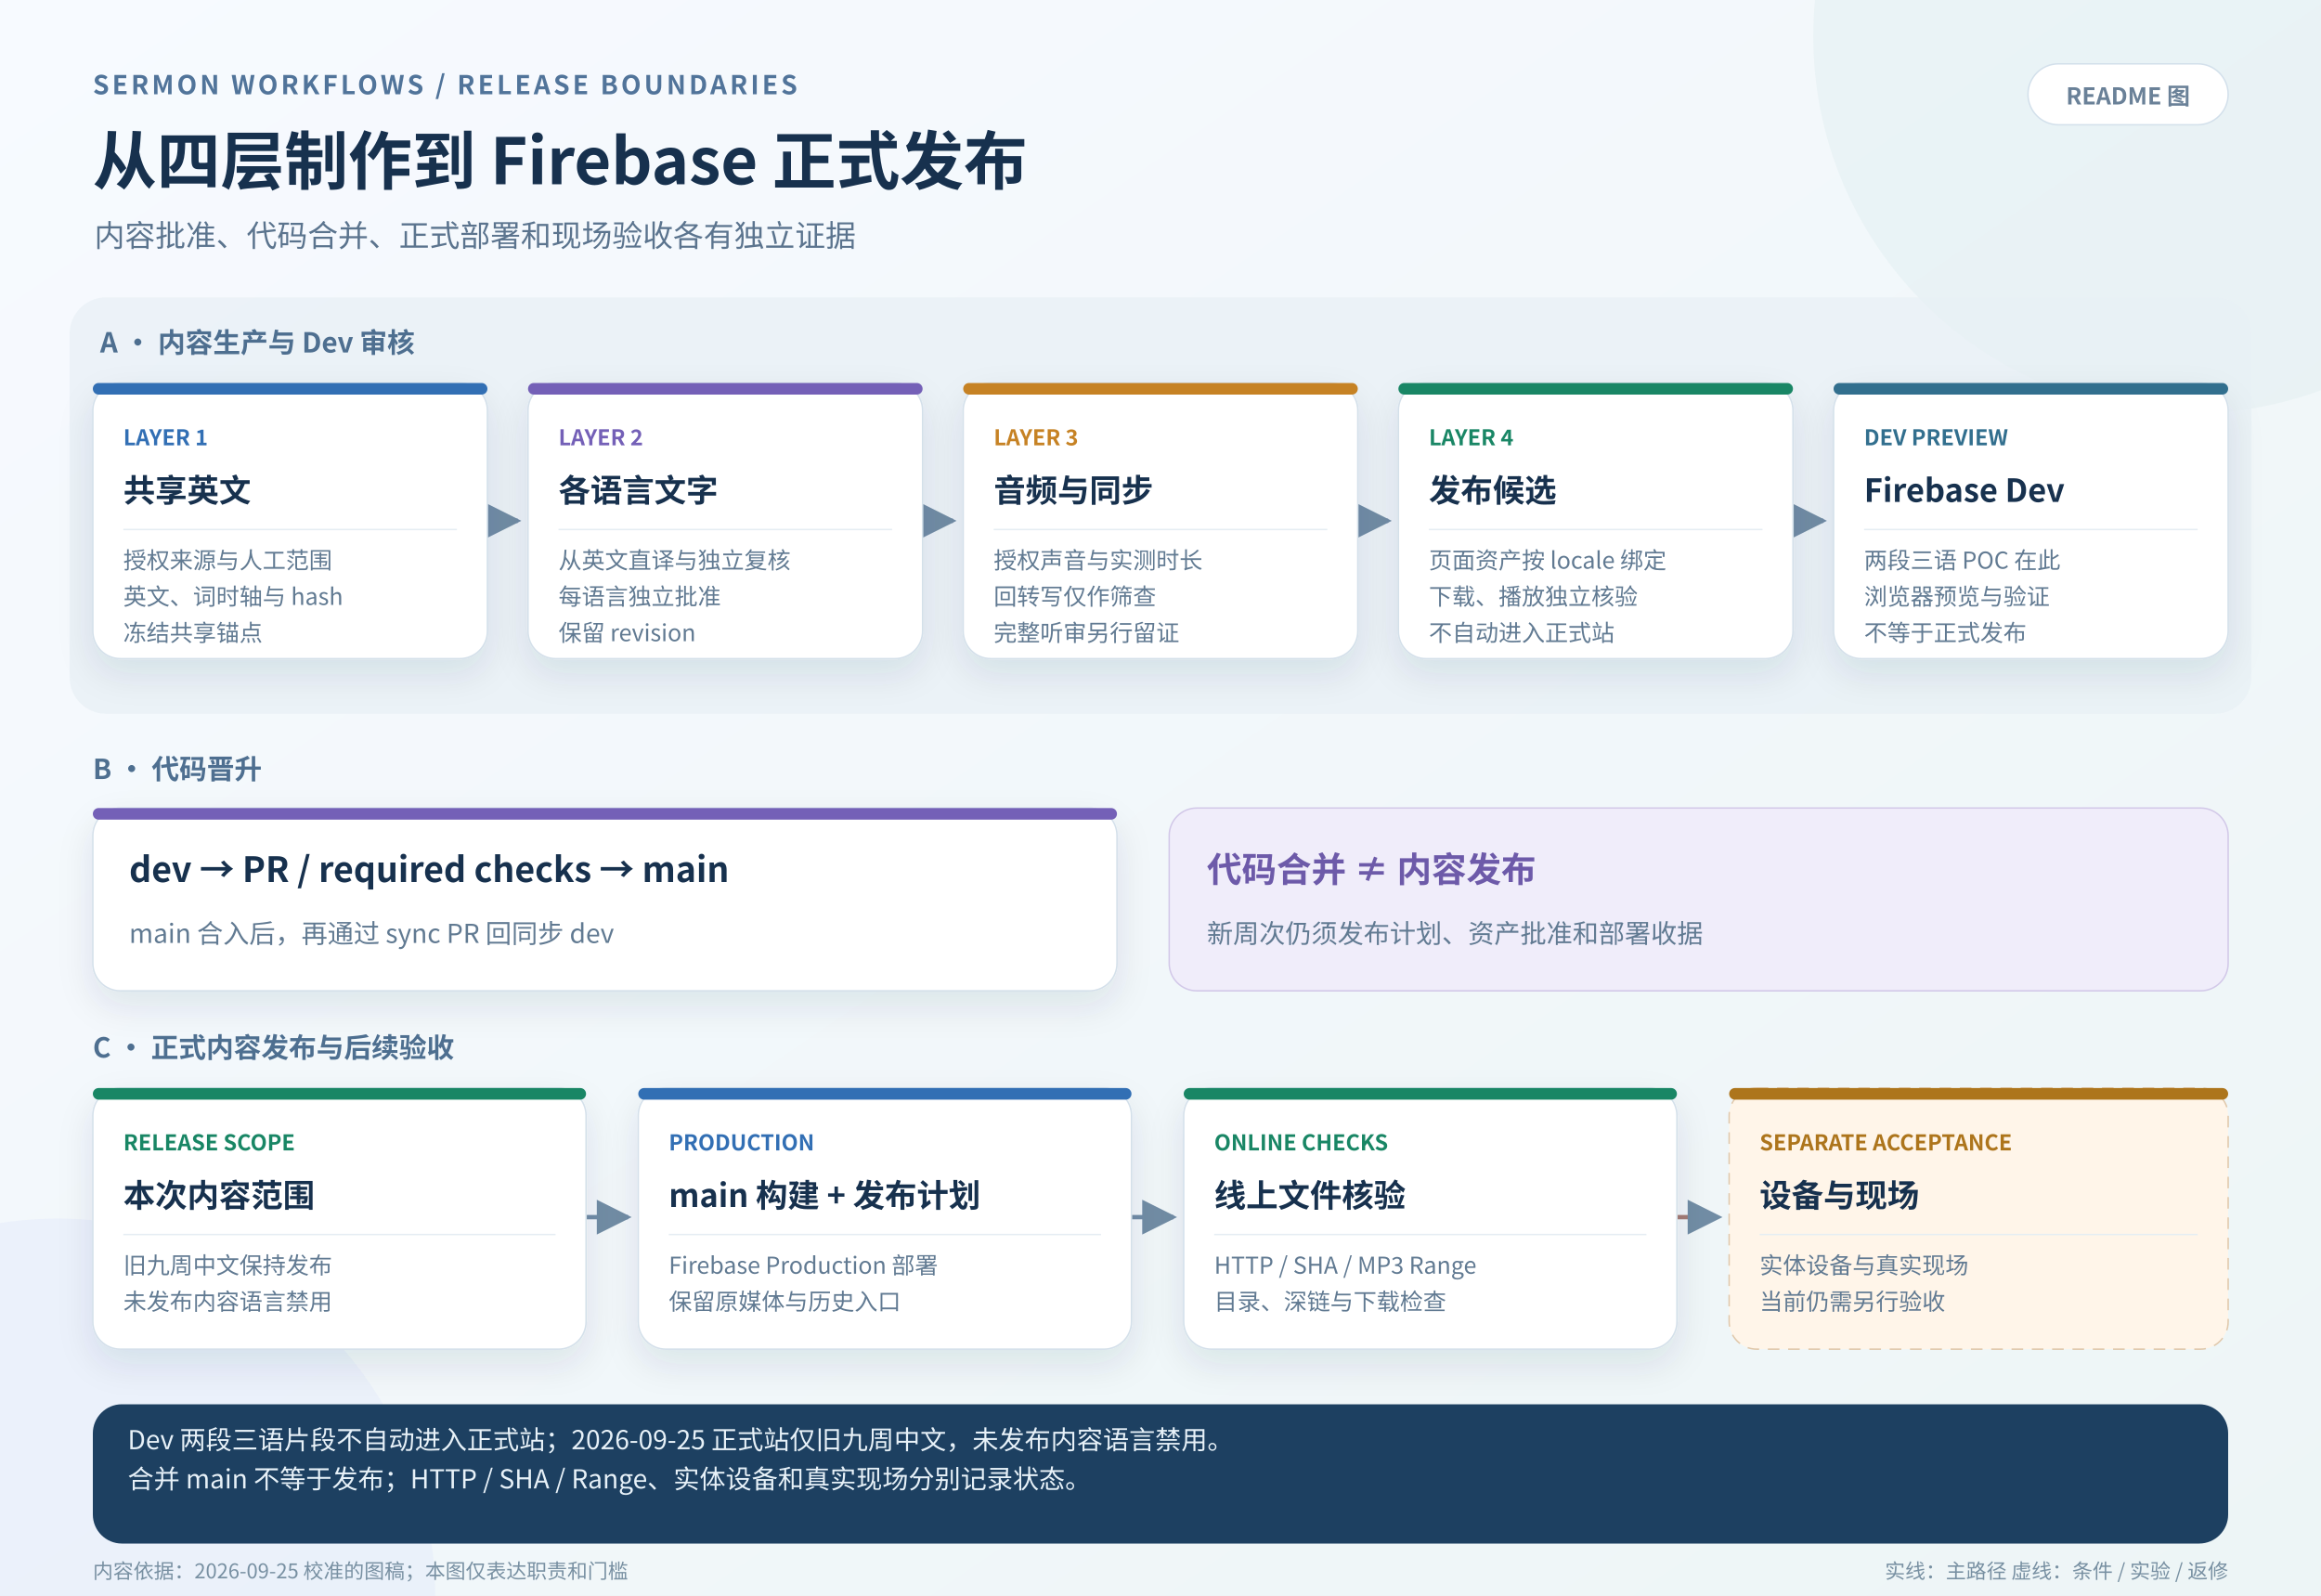
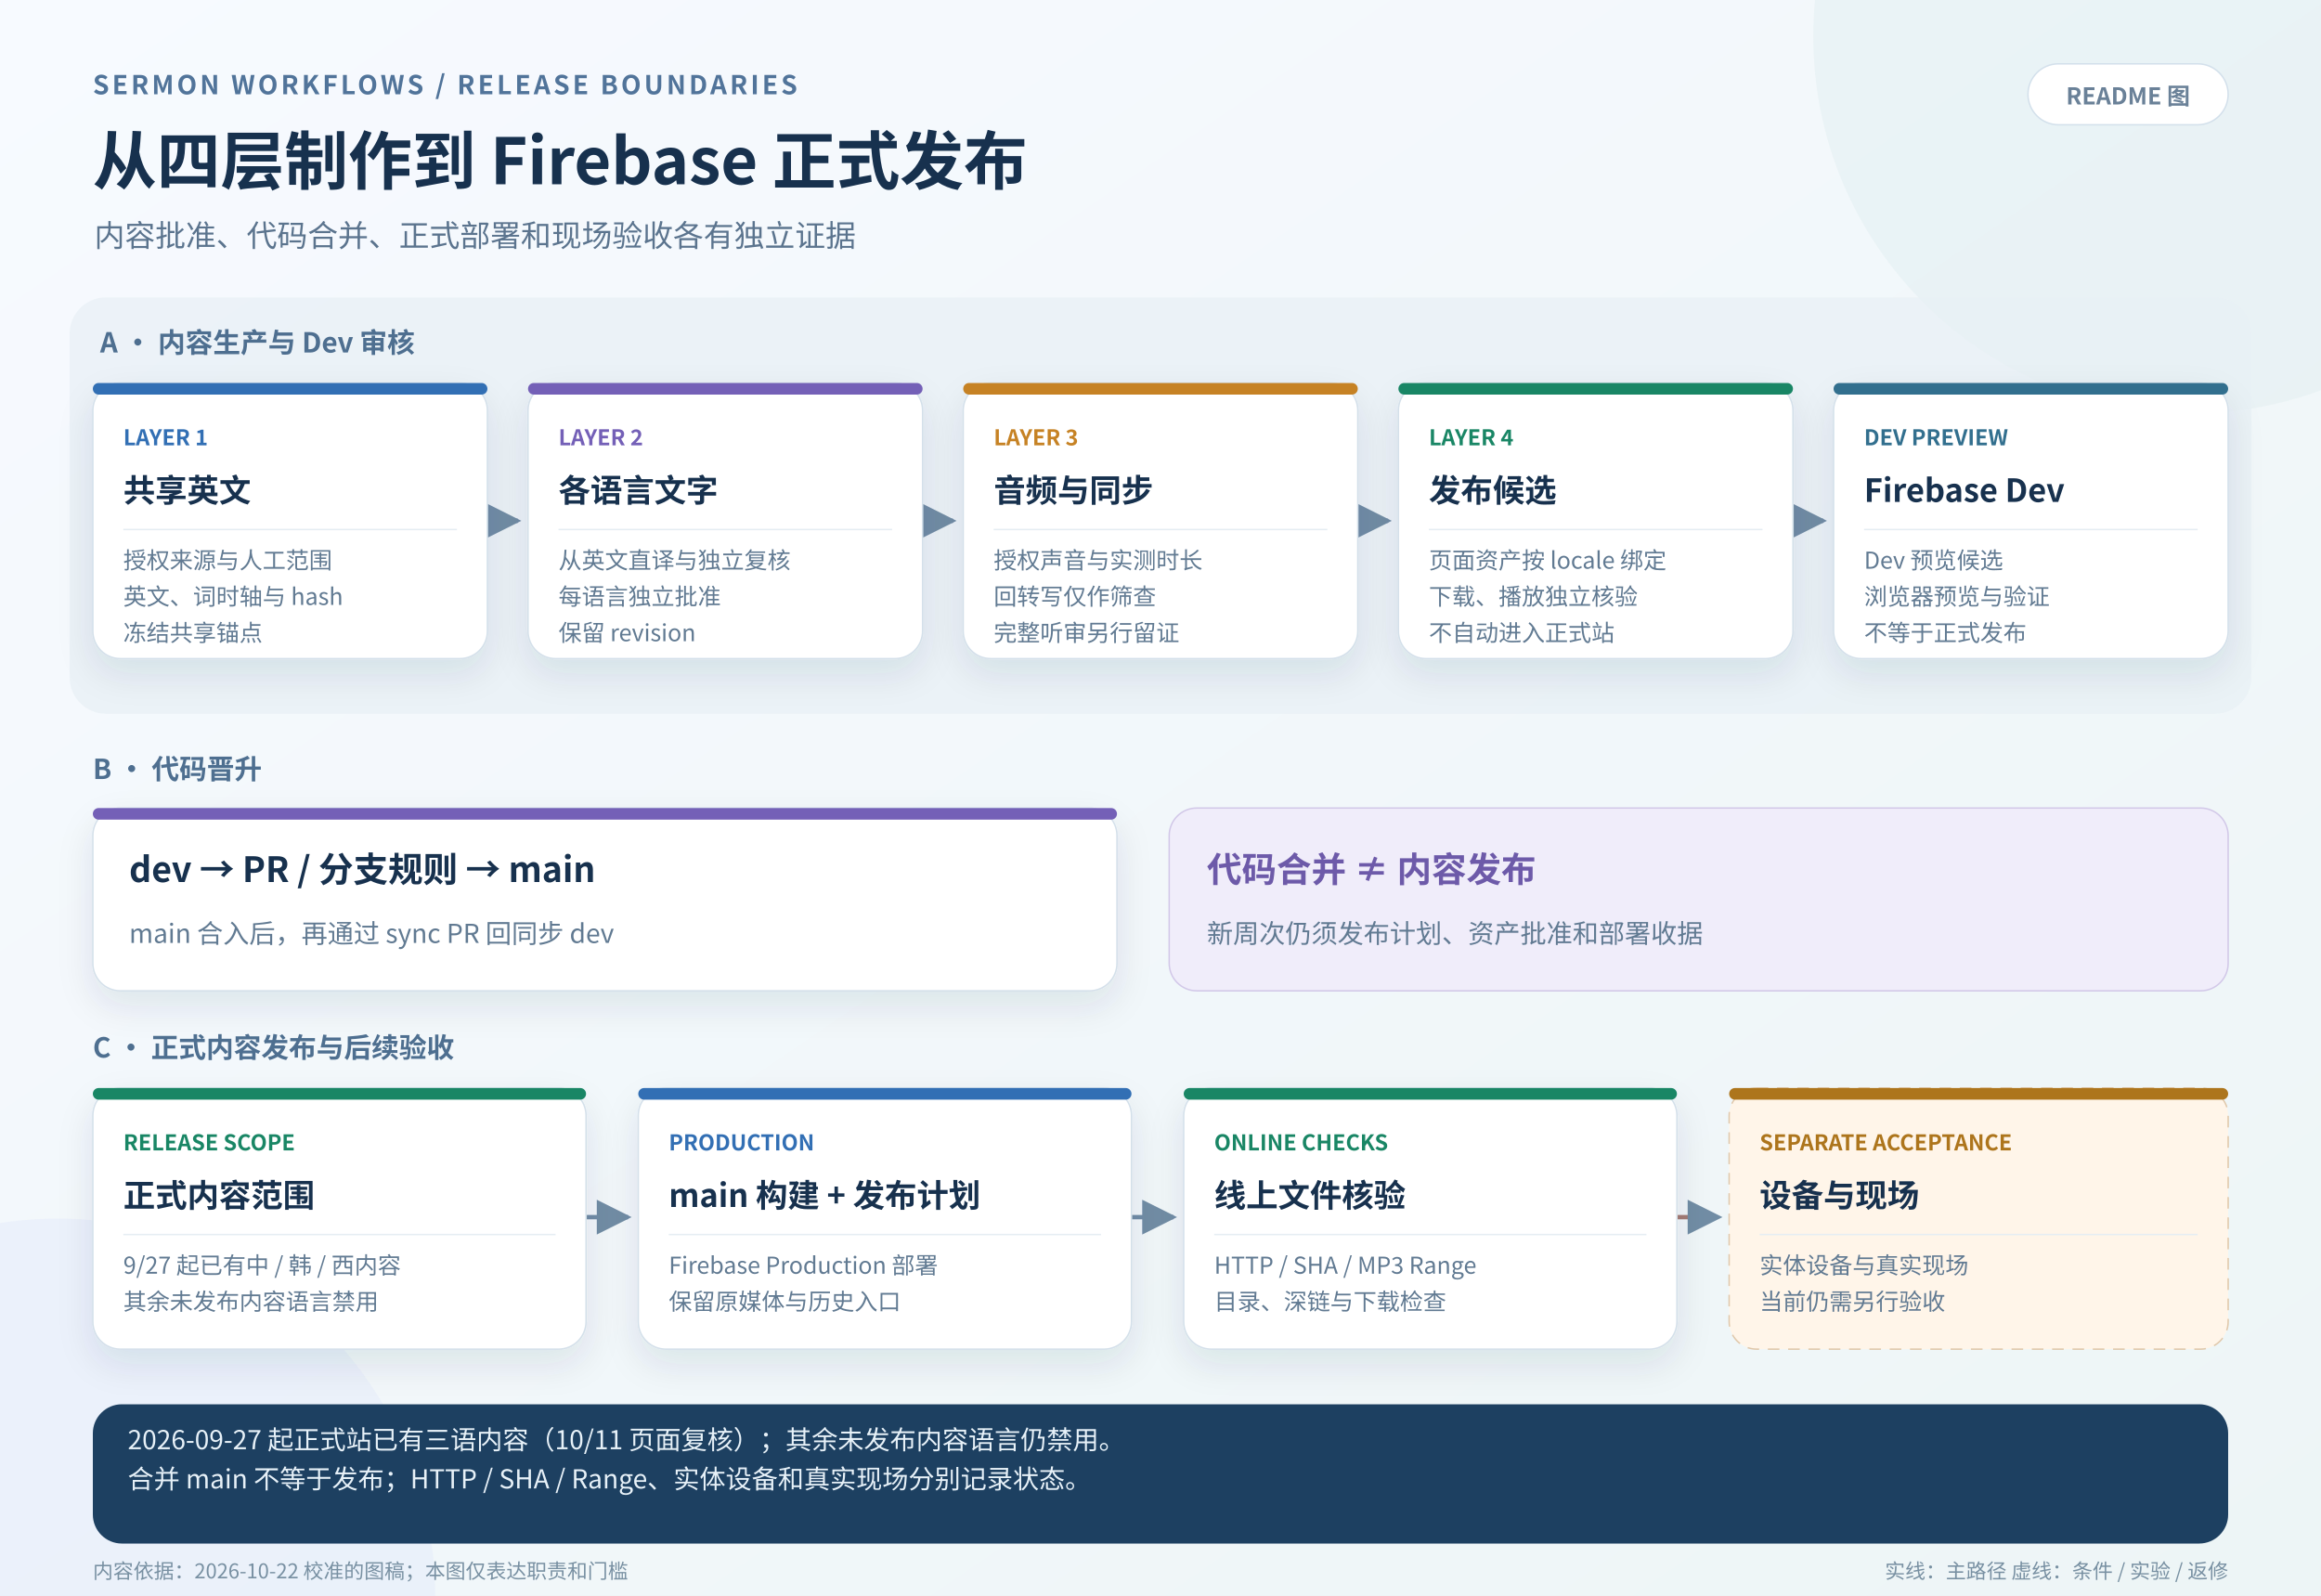
<svg xmlns="http://www.w3.org/2000/svg" width="1600" height="1100" viewBox="0 0 1600 1100" role="img" aria-labelledby="title description">
  <defs>
    <linearGradient id="canvas" x1="0" y1="0" x2="1" y2="1">
      <stop offset="0" stop-color="#f7faff" />
      <stop offset="1" stop-color="#edf5f6" />
    </linearGradient>
    <filter id="card-shadow" x="-15%" y="-25%" width="130%" height="155%">
      <feDropShadow dx="0" dy="10" stdDeviation="12" flood-color="#173452" flood-opacity="0.10" />
    </filter>
    <marker id="arrow" viewBox="0 0 10 10" refX="9" refY="5" markerWidth="8" markerHeight="8" orient="auto">
      <path d="M0 0 L10 5 L0 10 Z" fill="#718da5" />
    </marker>
  </defs>
  <style>text{font-family:-apple-system,BlinkMacSystemFont,'PingFang SC','Noto Sans CJK SC','Microsoft YaHei',sans-serif;font-variant-ligatures:none}</style>
  <rect x="0" y="0" width="1600" height="1100" rx="0" fill="url(#canvas)" stroke="none" />
  <circle cx="1510" cy="25" r="260" fill="#dcebed" opacity="0.4" />
  <circle cx="40" cy="1100" r="260" fill="#e2e9fa" opacity="0.45" />
  <text x="64" y="65" font-size="18" font-weight="700" fill="#51749a" text-anchor="start" letter-spacing="2">SERMON WORKFLOWS  /  RELEASE BOUNDARIES</text>
  <text x="64" y="127" font-size="44" font-weight="750" fill="#17314e" text-anchor="start">从四层制作到 Firebase 正式发布</text>
  <text x="65" y="170" font-size="21" font-weight="400" fill="#5b748e" text-anchor="start">内容批准、代码合并、正式部署和现场验收各有独立证据</text>
  <rect x="1398" y="44" width="138" height="42" rx="21" fill="#ffffff" stroke="#d3e0eb" />
  <text x="1467" y="72" font-size="16" font-weight="650" fill="#6a8198" text-anchor="middle">README 图</text>
  <rect x="48" y="205" width="1504" height="287" rx="25" fill="#e8f0f5" stroke="none" opacity="0.74" />
  <text x="69" y="243" font-size="19" font-weight="700" fill="#4e6f90" text-anchor="start">A · 内容生产与 Dev 审核</text>
  <path d="M336 359 H357" fill="none" stroke="#718da5" stroke-width="3" stroke-dasharray="none" marker-end="url(#arrow)" />
  <path d="M636 359 H657" fill="none" stroke="#718da5" stroke-width="3" stroke-dasharray="none" marker-end="url(#arrow)" />
  <path d="M936 359 H957" fill="none" stroke="#718da5" stroke-width="3" stroke-dasharray="none" marker-end="url(#arrow)" />
  <path d="M1236 359 H1257" fill="none" stroke="#718da5" stroke-width="3" stroke-dasharray="none" marker-end="url(#arrow)" />
  <rect x="64" y="264" width="272" height="190" rx="19" fill="#ffffff" stroke="#d4e0ea" filter="url(#card-shadow)" />
  <rect x="64" y="264" width="272" height="8" rx="4" fill="#326fb4" stroke="none" />
  <text x="85" y="307" font-size="15" font-weight="750" fill="#326fb4" text-anchor="start">LAYER 1</text>
  <text x="85" y="346" font-size="22" font-weight="700" fill="#17314e" text-anchor="start">共享英文</text>
  <path d="M85 365 H315" stroke="#e5edf3" />
  <text x="85" y="392" font-size="16" font-weight="400" fill="#617a92" text-anchor="start">授权来源与人工范围</text>
  <text x="85" y="417" font-size="16" font-weight="400" fill="#617a92" text-anchor="start">英文、词时轴与 hash</text>
  <text x="85" y="442" font-size="16" font-weight="400" fill="#617a92" text-anchor="start">冻结共享锚点</text>
  <rect x="364" y="264" width="272" height="190" rx="19" fill="#ffffff" stroke="#d4e0ea" filter="url(#card-shadow)" />
  <rect x="364" y="264" width="272" height="8" rx="4" fill="#7460b7" stroke="none" />
  <text x="385" y="307" font-size="15" font-weight="750" fill="#7460b7" text-anchor="start">LAYER 2</text>
  <text x="385" y="346" font-size="22" font-weight="700" fill="#17314e" text-anchor="start">各语言文字</text>
  <path d="M385 365 H615" stroke="#e5edf3" />
  <text x="385" y="392" font-size="16" font-weight="400" fill="#617a92" text-anchor="start">从英文直译与独立复核</text>
  <text x="385" y="417" font-size="16" font-weight="400" fill="#617a92" text-anchor="start">每语言独立批准</text>
  <text x="385" y="442" font-size="16" font-weight="400" fill="#617a92" text-anchor="start">保留 revision</text>
  <rect x="664" y="264" width="272" height="190" rx="19" fill="#ffffff" stroke="#d4e0ea" filter="url(#card-shadow)" />
  <rect x="664" y="264" width="272" height="8" rx="4" fill="#c68224" stroke="none" />
  <text x="685" y="307" font-size="15" font-weight="750" fill="#c68224" text-anchor="start">LAYER 3</text>
  <text x="685" y="346" font-size="22" font-weight="700" fill="#17314e" text-anchor="start">音频与同步</text>
  <path d="M685 365 H915" stroke="#e5edf3" />
  <text x="685" y="392" font-size="16" font-weight="400" fill="#617a92" text-anchor="start">授权声音与实测时长</text>
  <text x="685" y="417" font-size="16" font-weight="400" fill="#617a92" text-anchor="start">回转写仅作筛查</text>
  <text x="685" y="442" font-size="16" font-weight="400" fill="#617a92" text-anchor="start">完整听审另行留证</text>
  <rect x="964" y="264" width="272" height="190" rx="19" fill="#ffffff" stroke="#d4e0ea" filter="url(#card-shadow)" />
  <rect x="964" y="264" width="272" height="8" rx="4" fill="#198665" stroke="none" />
  <text x="985" y="307" font-size="15" font-weight="750" fill="#198665" text-anchor="start">LAYER 4</text>
  <text x="985" y="346" font-size="22" font-weight="700" fill="#17314e" text-anchor="start">发布候选</text>
  <path d="M985 365 H1215" stroke="#e5edf3" />
  <text x="985" y="392" font-size="16" font-weight="400" fill="#617a92" text-anchor="start">页面资产按 locale 绑定</text>
  <text x="985" y="417" font-size="16" font-weight="400" fill="#617a92" text-anchor="start">下载、播放独立核验</text>
  <text x="985" y="442" font-size="16" font-weight="400" fill="#617a92" text-anchor="start">不自动进入正式站</text>
  <rect x="1264" y="264" width="272" height="190" rx="19" fill="#ffffff" stroke="#d4e0ea" filter="url(#card-shadow)" />
  <rect x="1264" y="264" width="272" height="8" rx="4" fill="#326f8e" stroke="none" />
  <text x="1285" y="307" font-size="15" font-weight="750" fill="#326f8e" text-anchor="start">DEV PREVIEW</text>
  <text x="1285" y="346" font-size="22" font-weight="700" fill="#17314e" text-anchor="start">Firebase Dev</text>
  <path d="M1285 365 H1515" stroke="#e5edf3" />
-   <text x="1285" y="392" font-size="16" font-weight="400" fill="#617a92" text-anchor="start">两段三语 POC 在此</text>
+   <text x="1285" y="392" font-size="16" font-weight="400" fill="#617a92" text-anchor="start">Dev 预览候选</text>
  <text x="1285" y="417" font-size="16" font-weight="400" fill="#617a92" text-anchor="start">浏览器预览与验证</text>
  <text x="1285" y="442" font-size="16" font-weight="400" fill="#617a92" text-anchor="start">不等于正式发布</text>
  <text x="64" y="537" font-size="19" font-weight="700" fill="#4e6f90" text-anchor="start">B · 代码晋升</text>
  <rect x="64" y="557" width="706" height="126" rx="19" fill="#ffffff" stroke="#d4e0ea" filter="url(#card-shadow)" />
  <rect x="64" y="557" width="706" height="8" rx="4" fill="#7460b7" stroke="none" />
-   <text x="89" y="608" font-size="24" font-weight="700" fill="#17314e" text-anchor="start">dev → PR / required checks → main</text>
+   <text x="89" y="608" font-size="24" font-weight="700" fill="#17314e" text-anchor="start">dev → PR / 分支规则 → main</text>
  <text x="89" y="650" font-size="18" font-weight="400" fill="#617a92" text-anchor="start">main 合入后，再通过 sync PR 回同步 dev</text>
  <rect x="806" y="557" width="730" height="126" rx="19" fill="#f0edfa" stroke="#d2c8e8" />
  <text x="832" y="608" font-size="24" font-weight="700" fill="#6d5aa9" text-anchor="start">代码合并 ≠ 内容发布</text>
  <text x="832" y="650" font-size="18" font-weight="400" fill="#617a92" text-anchor="start">新周次仍须发布计划、资产批准和部署收据</text>
  <text x="64" y="729" font-size="19" font-weight="700" fill="#4e6f90" text-anchor="start">C · 正式内容发布与后续验收</text>
  <path d="M404 839 H433" fill="none" stroke="#718da5" stroke-width="3" stroke-dasharray="none" marker-end="url(#arrow)" />
  <path d="M780 839 H809" fill="none" stroke="#718da5" stroke-width="3" stroke-dasharray="none" marker-end="url(#arrow)" />
  <path d="M1156 839 H1185" fill="none" stroke="#a47c74" stroke-width="3" stroke-dasharray="8 8" marker-end="url(#arrow)" />
  <rect x="64" y="750" width="340" height="180" rx="19" fill="#ffffff" stroke="#d4e0ea" filter="url(#card-shadow)" />
  <rect x="64" y="750" width="340" height="8" rx="4" fill="#198665" stroke="none" />
  <text x="85" y="793" font-size="15" font-weight="750" fill="#198665" text-anchor="start">RELEASE SCOPE</text>
-   <text x="85" y="832" font-size="22" font-weight="700" fill="#17314e" text-anchor="start">本次内容范围</text>
+   <text x="85" y="832" font-size="22" font-weight="700" fill="#17314e" text-anchor="start">正式内容范围</text>
  <path d="M85 851 H383" stroke="#e5edf3" />
-   <text x="85" y="878" font-size="16" font-weight="400" fill="#617a92" text-anchor="start">旧九周中文保持发布</text>
-   <text x="85" y="903" font-size="16" font-weight="400" fill="#617a92" text-anchor="start">未发布内容语言禁用</text>
+   <text x="85" y="878" font-size="16" font-weight="400" fill="#617a92" text-anchor="start">9/27 起已有中 / 韩 / 西内容</text>
+   <text x="85" y="903" font-size="16" font-weight="400" fill="#617a92" text-anchor="start">其余未发布内容语言禁用</text>
  <rect x="440" y="750" width="340" height="180" rx="19" fill="#ffffff" stroke="#d4e0ea" filter="url(#card-shadow)" />
  <rect x="440" y="750" width="340" height="8" rx="4" fill="#326fb4" stroke="none" />
  <text x="461" y="793" font-size="15" font-weight="750" fill="#326fb4" text-anchor="start">PRODUCTION</text>
  <text x="461" y="832" font-size="22" font-weight="700" fill="#17314e" text-anchor="start">main 构建 + 发布计划</text>
  <path d="M461 851 H759" stroke="#e5edf3" />
  <text x="461" y="878" font-size="16" font-weight="400" fill="#617a92" text-anchor="start">Firebase Production 部署</text>
  <text x="461" y="903" font-size="16" font-weight="400" fill="#617a92" text-anchor="start">保留原媒体与历史入口</text>
  <rect x="816" y="750" width="340" height="180" rx="19" fill="#ffffff" stroke="#d4e0ea" filter="url(#card-shadow)" />
  <rect x="816" y="750" width="340" height="8" rx="4" fill="#198665" stroke="none" />
  <text x="837" y="793" font-size="15" font-weight="750" fill="#198665" text-anchor="start">ONLINE CHECKS</text>
  <text x="837" y="832" font-size="22" font-weight="700" fill="#17314e" text-anchor="start">线上文件核验</text>
  <path d="M837 851 H1135" stroke="#e5edf3" />
  <text x="837" y="878" font-size="16" font-weight="400" fill="#617a92" text-anchor="start">HTTP / SHA / MP3 Range</text>
  <text x="837" y="903" font-size="16" font-weight="400" fill="#617a92" text-anchor="start">目录、深链与下载检查</text>
  <rect x="1192" y="750" width="344" height="180" rx="19" fill="#fff5e9" stroke="#e0c8ab" stroke-dasharray="8 6" />
  <rect x="1192" y="750" width="344" height="8" rx="4" fill="#ad751c" stroke="none" />
  <text x="1213" y="793" font-size="15" font-weight="750" fill="#ad751c" text-anchor="start">SEPARATE ACCEPTANCE</text>
  <text x="1213" y="832" font-size="22" font-weight="700" fill="#17314e" text-anchor="start">设备与现场</text>
  <path d="M1213 851 H1515" stroke="#e5edf3" />
  <text x="1213" y="878" font-size="16" font-weight="400" fill="#617a92" text-anchor="start">实体设备与真实现场</text>
  <text x="1213" y="903" font-size="16" font-weight="400" fill="#617a92" text-anchor="start">当前仍需另行验收</text>
  <rect x="64" y="968" width="1472" height="96" rx="20" fill="#1d4061" stroke="none" />
-   <text x="88" y="999" font-size="18" font-weight="500" fill="#e7f1f8" text-anchor="start">Dev 两段三语片段不自动进入正式站；2026-09-25 正式站仅旧九周中文，未发布内容语言禁用。</text>
+   <text x="88" y="999" font-size="18" font-weight="500" fill="#e7f1f8" text-anchor="start">2026-09-27 起正式站已有三语内容（10/11 页面复核）；其余未发布内容语言仍禁用。</text>
  <text x="88" y="1026" font-size="18" font-weight="500" fill="#e7f1f8" text-anchor="start">合并 main 不等于发布；HTTP / SHA / Range、实体设备和真实现场分别记录状态。</text>
-   <text x="64" y="1088" font-size="14" font-weight="400" fill="#7890a2" text-anchor="start">内容依据：2026-09-25 校准的图稿；本图仅表达职责和门槛</text>
+   <text x="64" y="1088" font-size="14" font-weight="400" fill="#7890a2" text-anchor="start">内容依据：2026-10-22 校准的图稿；本图仅表达职责和门槛</text>
  <text x="1536" y="1088" font-size="14" font-weight="400" fill="#7890a2" text-anchor="end">实线：主路径    虚线：条件 / 实验 / 返修</text>
</svg>
